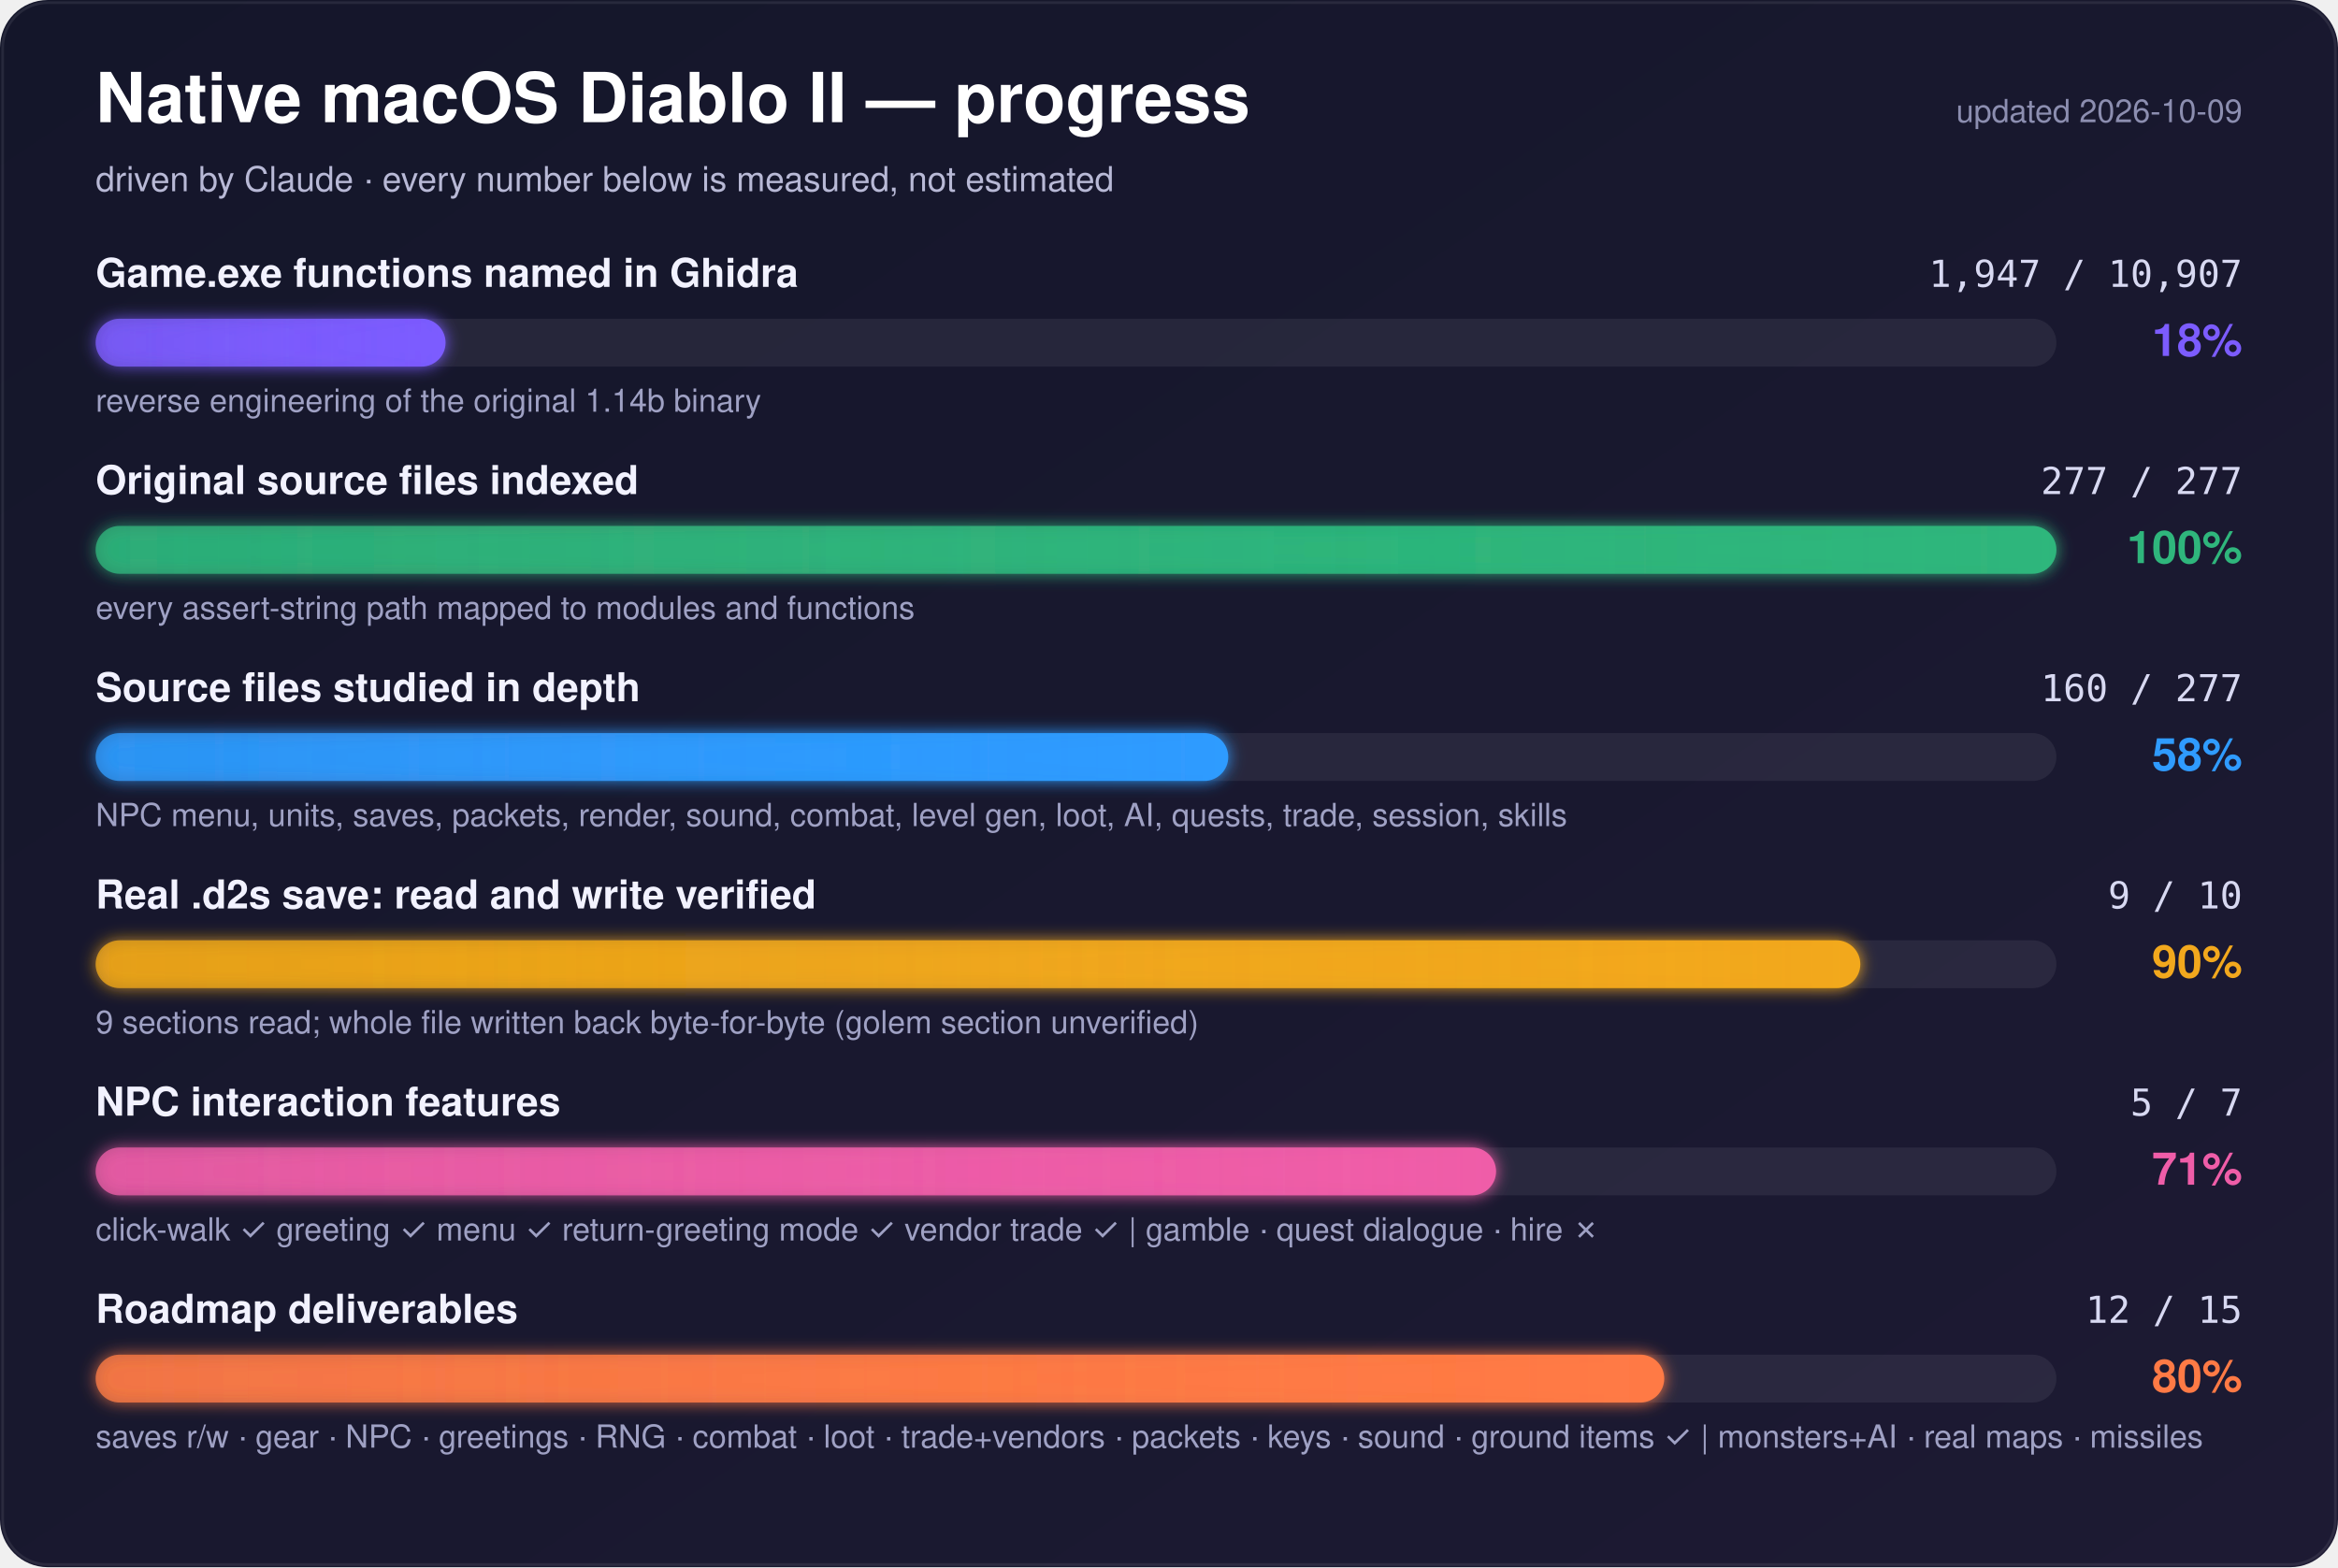
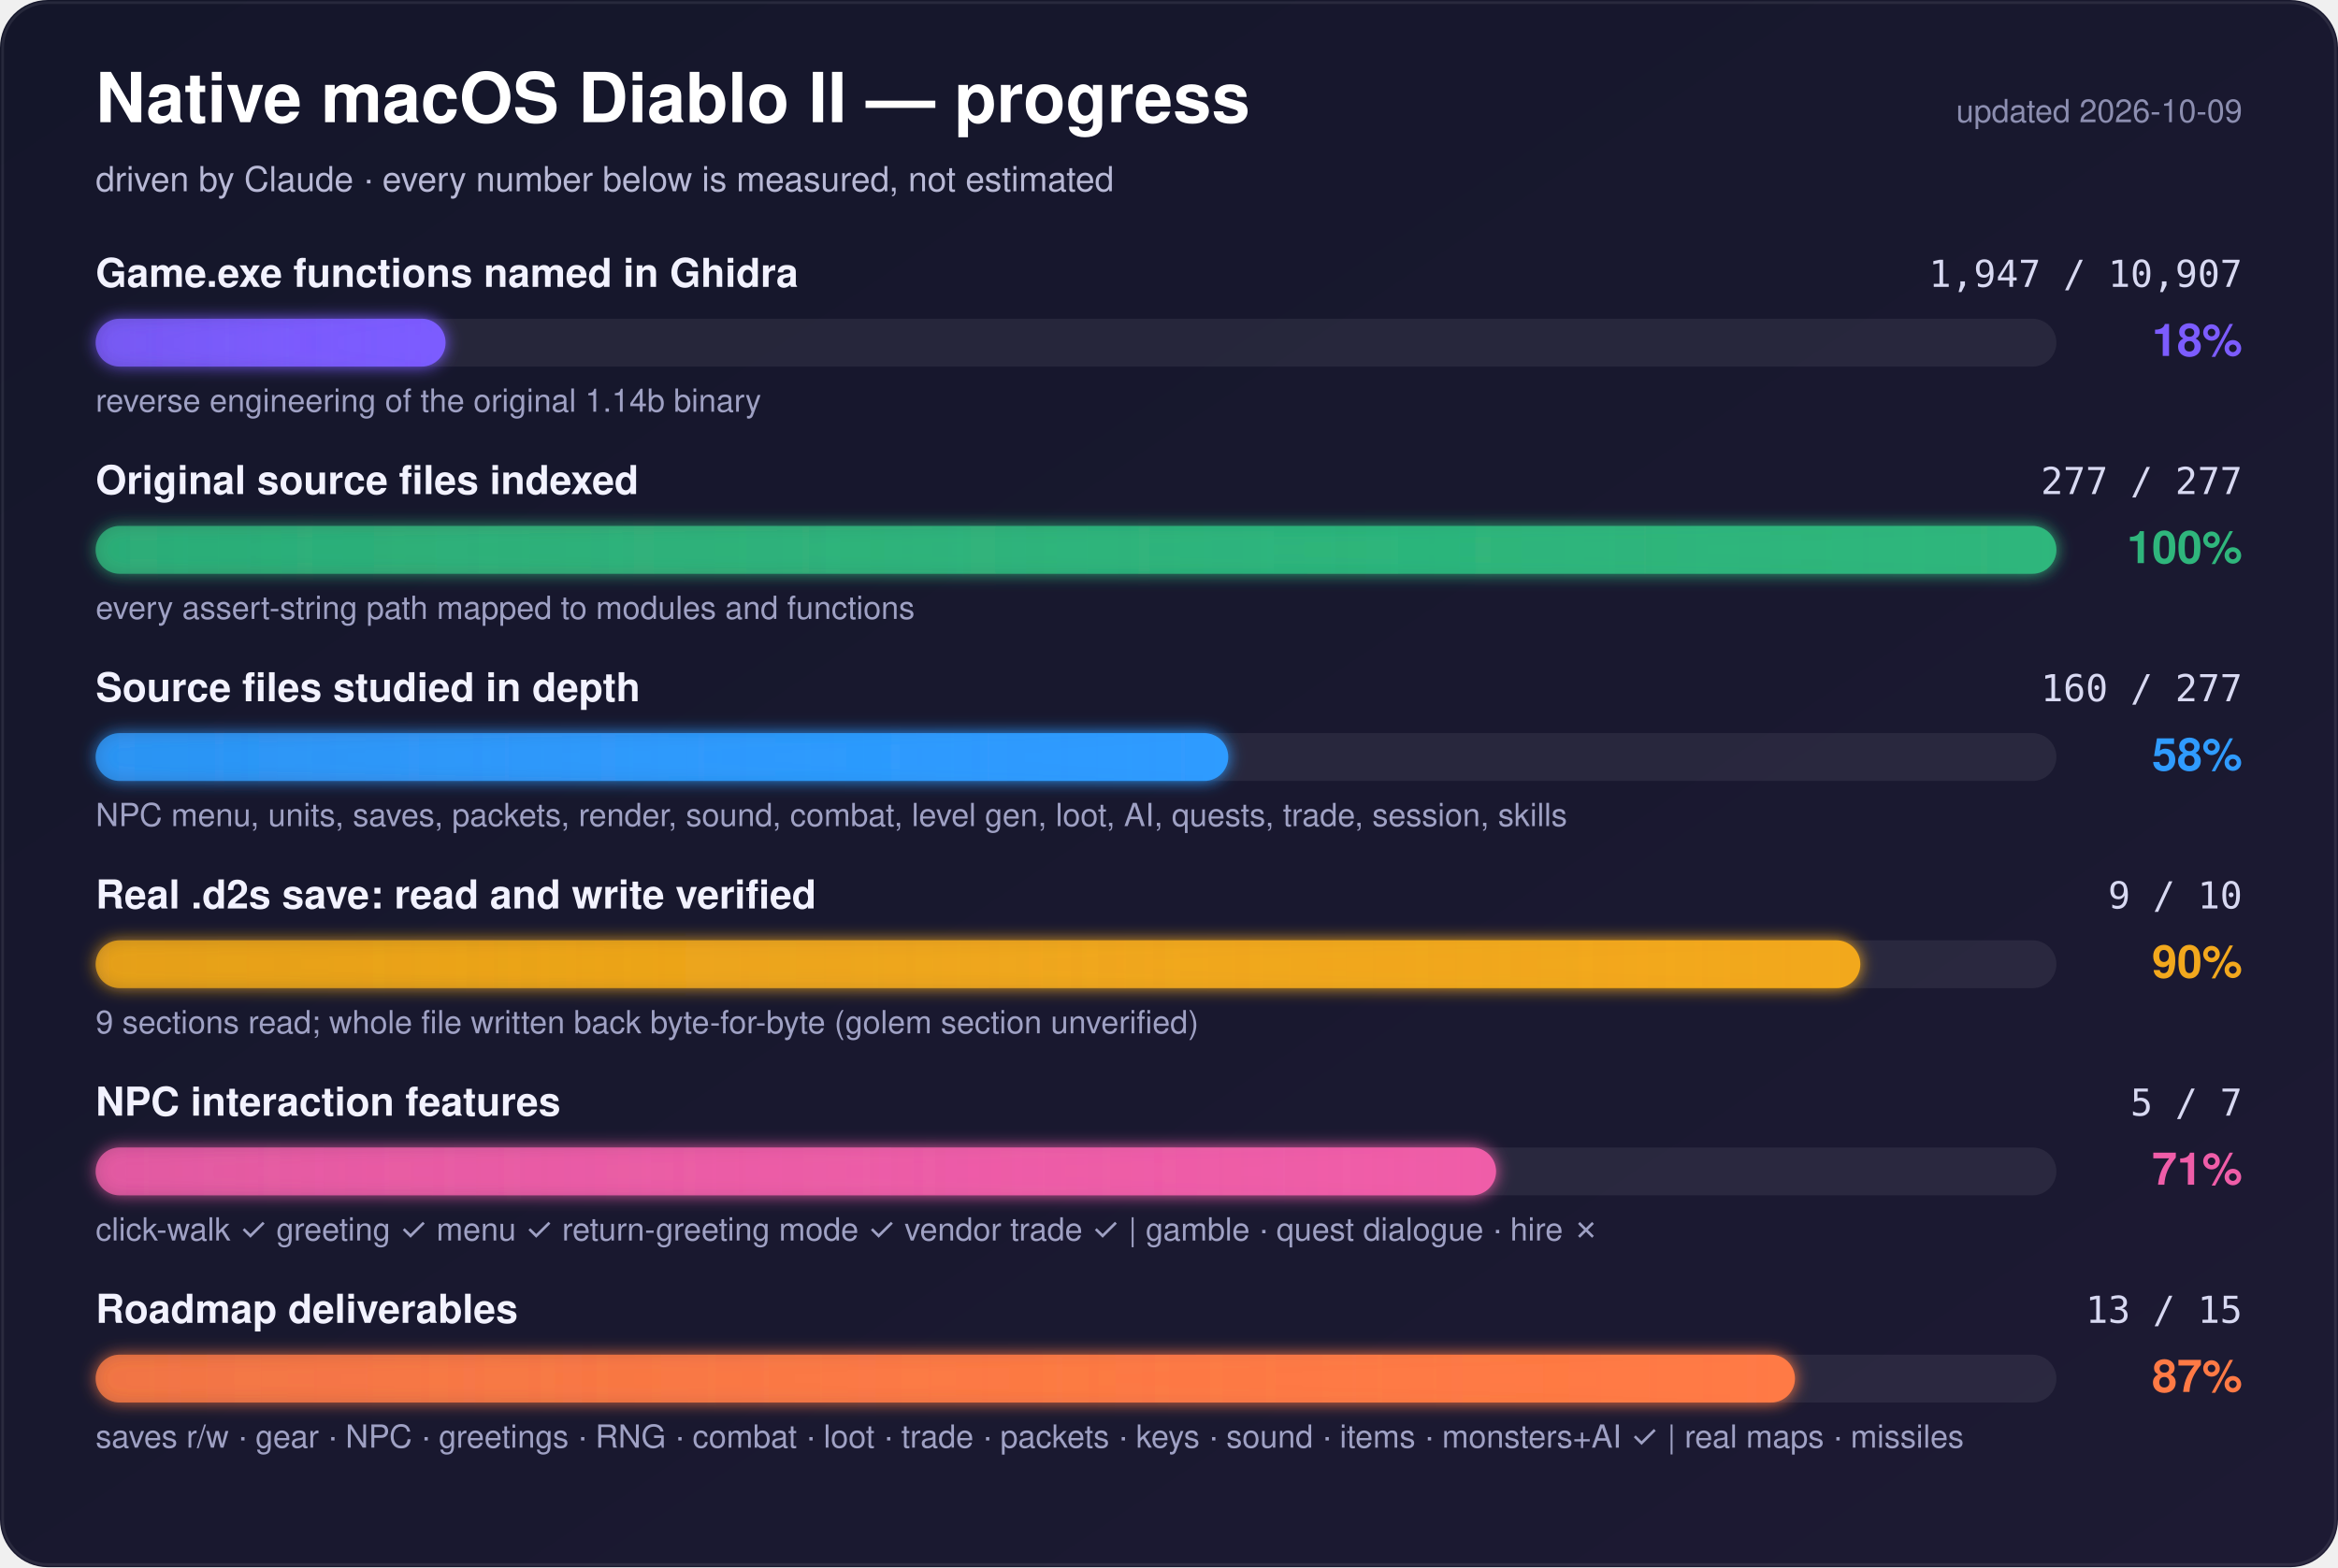
<svg xmlns="http://www.w3.org/2000/svg" width="880" height="590" viewBox="0 0 880 590" role="img" aria-label="Native macOS Diablo II — progress">
  <defs>
    <linearGradient id="bg" x1="0" y1="0" x2="1" y2="1">
      <stop offset="0" stop-color="#14162a" />
      <stop offset="1" stop-color="#1d1a33" />
    </linearGradient>
    <linearGradient id="g0" x1="0" y1="0" x2="1" y2="0">
      <stop offset="0" stop-color="#7c5cff" stop-opacity="0.75" />
      <stop offset="1" stop-color="#7c5cff" />
    </linearGradient>
    <linearGradient id="g1" x1="0" y1="0" x2="1" y2="0">
      <stop offset="0" stop-color="#2fb67c" stop-opacity="0.75" />
      <stop offset="1" stop-color="#2fb67c" />
    </linearGradient>
    <linearGradient id="g2" x1="0" y1="0" x2="1" y2="0">
      <stop offset="0" stop-color="#2f9bff" stop-opacity="0.75" />
      <stop offset="1" stop-color="#2f9bff" />
    </linearGradient>
    <linearGradient id="g3" x1="0" y1="0" x2="1" y2="0">
      <stop offset="0" stop-color="#f2a81d" stop-opacity="0.75" />
      <stop offset="1" stop-color="#f2a81d" />
    </linearGradient>
    <linearGradient id="g4" x1="0" y1="0" x2="1" y2="0">
      <stop offset="0" stop-color="#ef5da8" stop-opacity="0.75" />
      <stop offset="1" stop-color="#ef5da8" />
    </linearGradient>
    <linearGradient id="g5" x1="0" y1="0" x2="1" y2="0">
      <stop offset="0" stop-color="#ff7a45" stop-opacity="0.75" />
      <stop offset="1" stop-color="#ff7a45" />
    </linearGradient>
    <filter id="glow" x="-5%" y="-50%" width="110%" height="200%">
      <feGaussianBlur stdDeviation="3" result="b" />
      <feMerge>
        <feMergeNode in="b" />
        <feMergeNode in="SourceGraphic" />
      </feMerge>
    </filter>
  </defs>
  <rect width="880" height="590" rx="18" fill="url(#bg)" />
  <rect x="1" y="1" width="878" height="588" rx="17" fill="none" stroke="#ffffff" stroke-opacity="0.08" />
  <text x="36" y="46" font-family="-apple-system,Segoe UI,Helvetica,Arial,sans-serif" font-size="26" font-weight="700" fill="#ffffff">Native macOS Diablo II — progress</text>
  <text x="36" y="72" font-family="-apple-system,Segoe UI,Helvetica,Arial,sans-serif" font-size="13" fill="#b8b9d6">driven by Claude · every number below is measured, not estimated</text>
  <text x="844" y="46" text-anchor="end" font-family="-apple-system,Segoe UI,Helvetica,Arial,sans-serif" font-size="12" fill="#8c8eb0">updated 2026-10-09</text>
  <text x="36" y="108" font-family="-apple-system,Segoe UI,Helvetica,Arial,sans-serif" font-size="15" font-weight="600" fill="#f2f2ff">Game.exe functions named in Ghidra</text>
  <text x="844" y="108" text-anchor="end" font-family="ui-monospace,SFMono-Regular,Menlo,monospace" font-size="14" fill="#d8d9f2">1,947 / 10,907</text>
  <rect x="36" y="120" width="738" height="18" rx="9" fill="#ffffff" fill-opacity="0.07" />
  <rect x="36" y="120" width="131.7" height="18" rx="9" fill="url(#g0)" filter="url(#glow)" />
  <text x="844" y="134" text-anchor="end" font-family="-apple-system,Segoe UI,Helvetica,Arial,sans-serif" font-size="17" font-weight="700" fill="#7c5cff">18%</text>
  <text x="36" y="155" font-family="-apple-system,Segoe UI,Helvetica,Arial,sans-serif" font-size="12" fill="#9fa1c4">reverse engineering of the original 1.14b binary</text>
  <text x="36" y="186" font-family="-apple-system,Segoe UI,Helvetica,Arial,sans-serif" font-size="15" font-weight="600" fill="#f2f2ff">Original source files indexed</text>
  <text x="844" y="186" text-anchor="end" font-family="ui-monospace,SFMono-Regular,Menlo,monospace" font-size="14" fill="#d8d9f2">277 / 277</text>
  <rect x="36" y="198" width="738" height="18" rx="9" fill="#ffffff" fill-opacity="0.07" />
  <rect x="36" y="198" width="738.0" height="18" rx="9" fill="url(#g1)" filter="url(#glow)" />
  <text x="844" y="212" text-anchor="end" font-family="-apple-system,Segoe UI,Helvetica,Arial,sans-serif" font-size="17" font-weight="700" fill="#2fb67c">100%</text>
  <text x="36" y="233" font-family="-apple-system,Segoe UI,Helvetica,Arial,sans-serif" font-size="12" fill="#9fa1c4">every assert-string path mapped to modules and functions</text>
  <text x="36" y="264" font-family="-apple-system,Segoe UI,Helvetica,Arial,sans-serif" font-size="15" font-weight="600" fill="#f2f2ff">Source files studied in depth</text>
  <text x="844" y="264" text-anchor="end" font-family="ui-monospace,SFMono-Regular,Menlo,monospace" font-size="14" fill="#d8d9f2">160 / 277</text>
  <rect x="36" y="276" width="738" height="18" rx="9" fill="#ffffff" fill-opacity="0.07" />
  <rect x="36" y="276" width="426.3" height="18" rx="9" fill="url(#g2)" filter="url(#glow)" />
  <text x="844" y="290" text-anchor="end" font-family="-apple-system,Segoe UI,Helvetica,Arial,sans-serif" font-size="17" font-weight="700" fill="#2f9bff">58%</text>
  <text x="36" y="311" font-family="-apple-system,Segoe UI,Helvetica,Arial,sans-serif" font-size="12" fill="#9fa1c4">NPC menu, units, saves, packets, render, sound, combat, level gen, loot, AI, quests, trade, session, skills</text>
  <text x="36" y="342" font-family="-apple-system,Segoe UI,Helvetica,Arial,sans-serif" font-size="15" font-weight="600" fill="#f2f2ff">Real .d2s save: read and write verified</text>
  <text x="844" y="342" text-anchor="end" font-family="ui-monospace,SFMono-Regular,Menlo,monospace" font-size="14" fill="#d8d9f2">9 / 10</text>
  <rect x="36" y="354" width="738" height="18" rx="9" fill="#ffffff" fill-opacity="0.07" />
  <rect x="36" y="354" width="664.2" height="18" rx="9" fill="url(#g3)" filter="url(#glow)" />
  <text x="844" y="368" text-anchor="end" font-family="-apple-system,Segoe UI,Helvetica,Arial,sans-serif" font-size="17" font-weight="700" fill="#f2a81d">90%</text>
  <text x="36" y="389" font-family="-apple-system,Segoe UI,Helvetica,Arial,sans-serif" font-size="12" fill="#9fa1c4">9 sections read; whole file written back byte-for-byte (golem section unverified)</text>
  <text x="36" y="420" font-family="-apple-system,Segoe UI,Helvetica,Arial,sans-serif" font-size="15" font-weight="600" fill="#f2f2ff">NPC interaction features</text>
  <text x="844" y="420" text-anchor="end" font-family="ui-monospace,SFMono-Regular,Menlo,monospace" font-size="14" fill="#d8d9f2">5 / 7</text>
  <rect x="36" y="432" width="738" height="18" rx="9" fill="#ffffff" fill-opacity="0.07" />
  <rect x="36" y="432" width="527.1" height="18" rx="9" fill="url(#g4)" filter="url(#glow)" />
  <text x="844" y="446" text-anchor="end" font-family="-apple-system,Segoe UI,Helvetica,Arial,sans-serif" font-size="17" font-weight="700" fill="#ef5da8">71%</text>
  <text x="36" y="467" font-family="-apple-system,Segoe UI,Helvetica,Arial,sans-serif" font-size="12" fill="#9fa1c4">click-walk ✓ greeting ✓ menu ✓ return-greeting mode ✓ vendor trade ✓  |  gamble · quest dialogue · hire ✗</text>
  <text x="36" y="498" font-family="-apple-system,Segoe UI,Helvetica,Arial,sans-serif" font-size="15" font-weight="600" fill="#f2f2ff">Roadmap deliverables</text>
-   <text x="844" y="498" text-anchor="end" font-family="ui-monospace,SFMono-Regular,Menlo,monospace" font-size="14" fill="#d8d9f2">12 / 15</text>
+   <text x="844" y="498" text-anchor="end" font-family="ui-monospace,SFMono-Regular,Menlo,monospace" font-size="14" fill="#d8d9f2">13 / 15</text>
  <rect x="36" y="510" width="738" height="18" rx="9" fill="#ffffff" fill-opacity="0.07" />
-   <rect x="36" y="510" width="590.4" height="18" rx="9" fill="url(#g5)" filter="url(#glow)" />
-   <text x="844" y="524" text-anchor="end" font-family="-apple-system,Segoe UI,Helvetica,Arial,sans-serif" font-size="17" font-weight="700" fill="#ff7a45">80%</text>
-   <text x="36" y="545" font-family="-apple-system,Segoe UI,Helvetica,Arial,sans-serif" font-size="12" fill="#9fa1c4">saves r/w · gear · NPC · greetings · RNG · combat · loot · trade+vendors · packets · keys · sound · ground items ✓ | monsters+AI · real maps · missiles</text>
+   <rect x="36" y="510" width="639.6" height="18" rx="9" fill="url(#g5)" filter="url(#glow)" />
+   <text x="844" y="524" text-anchor="end" font-family="-apple-system,Segoe UI,Helvetica,Arial,sans-serif" font-size="17" font-weight="700" fill="#ff7a45">87%</text>
+   <text x="36" y="545" font-family="-apple-system,Segoe UI,Helvetica,Arial,sans-serif" font-size="12" fill="#9fa1c4">saves r/w · gear · NPC · greetings · RNG · combat · loot · trade · packets · keys · sound · items · monsters+AI ✓ | real maps · missiles</text>
</svg>
